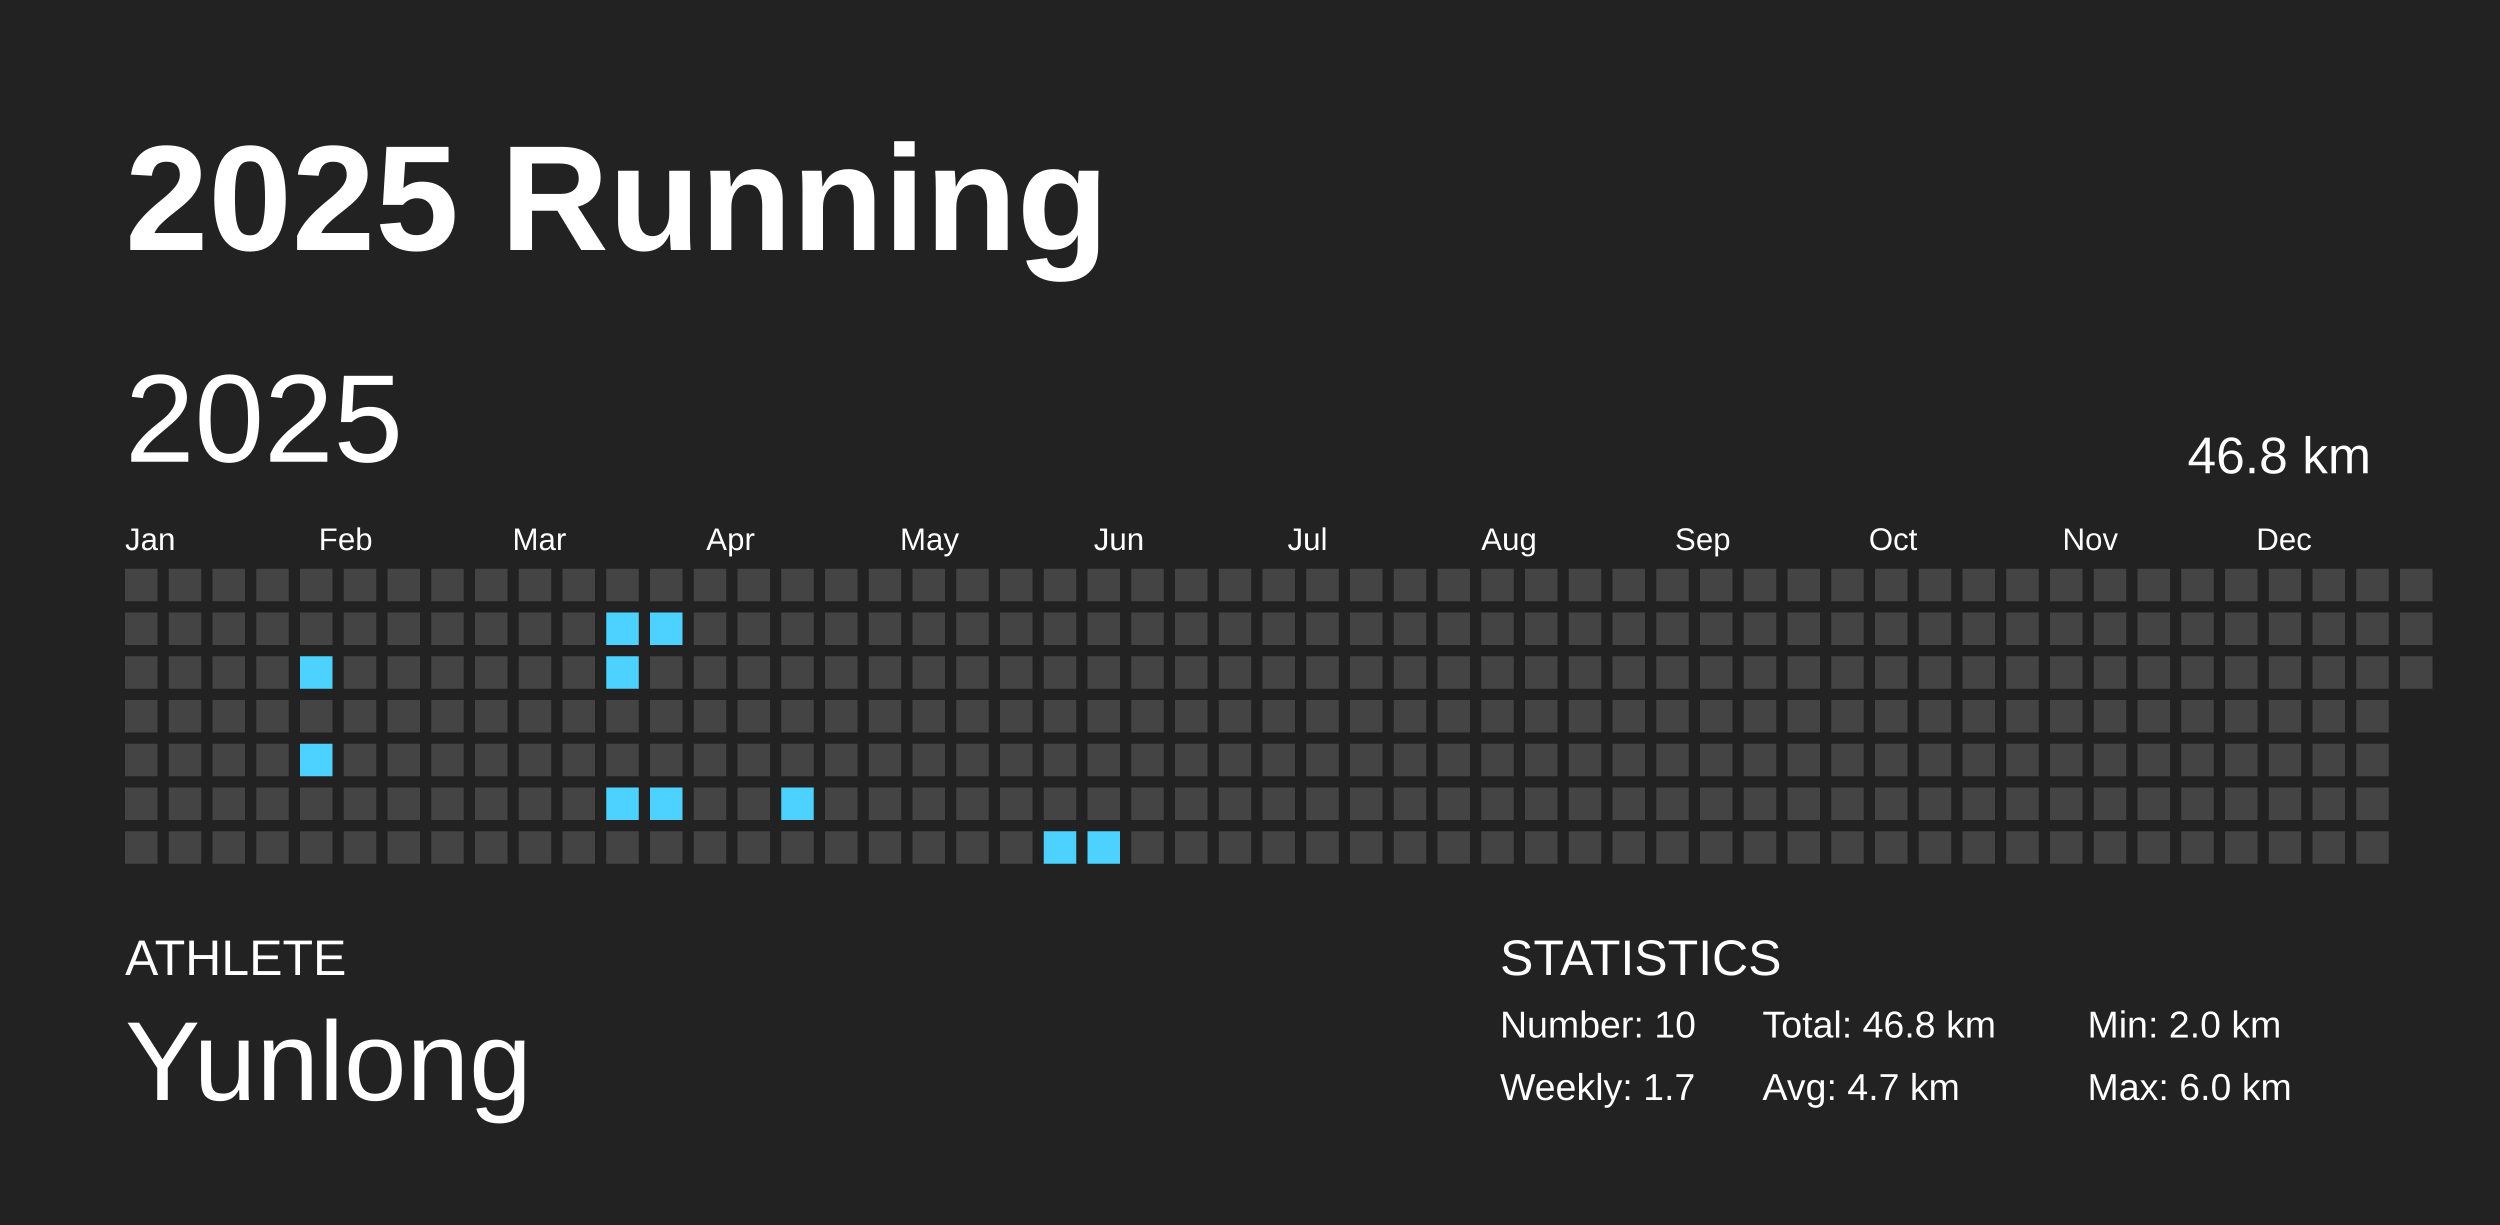
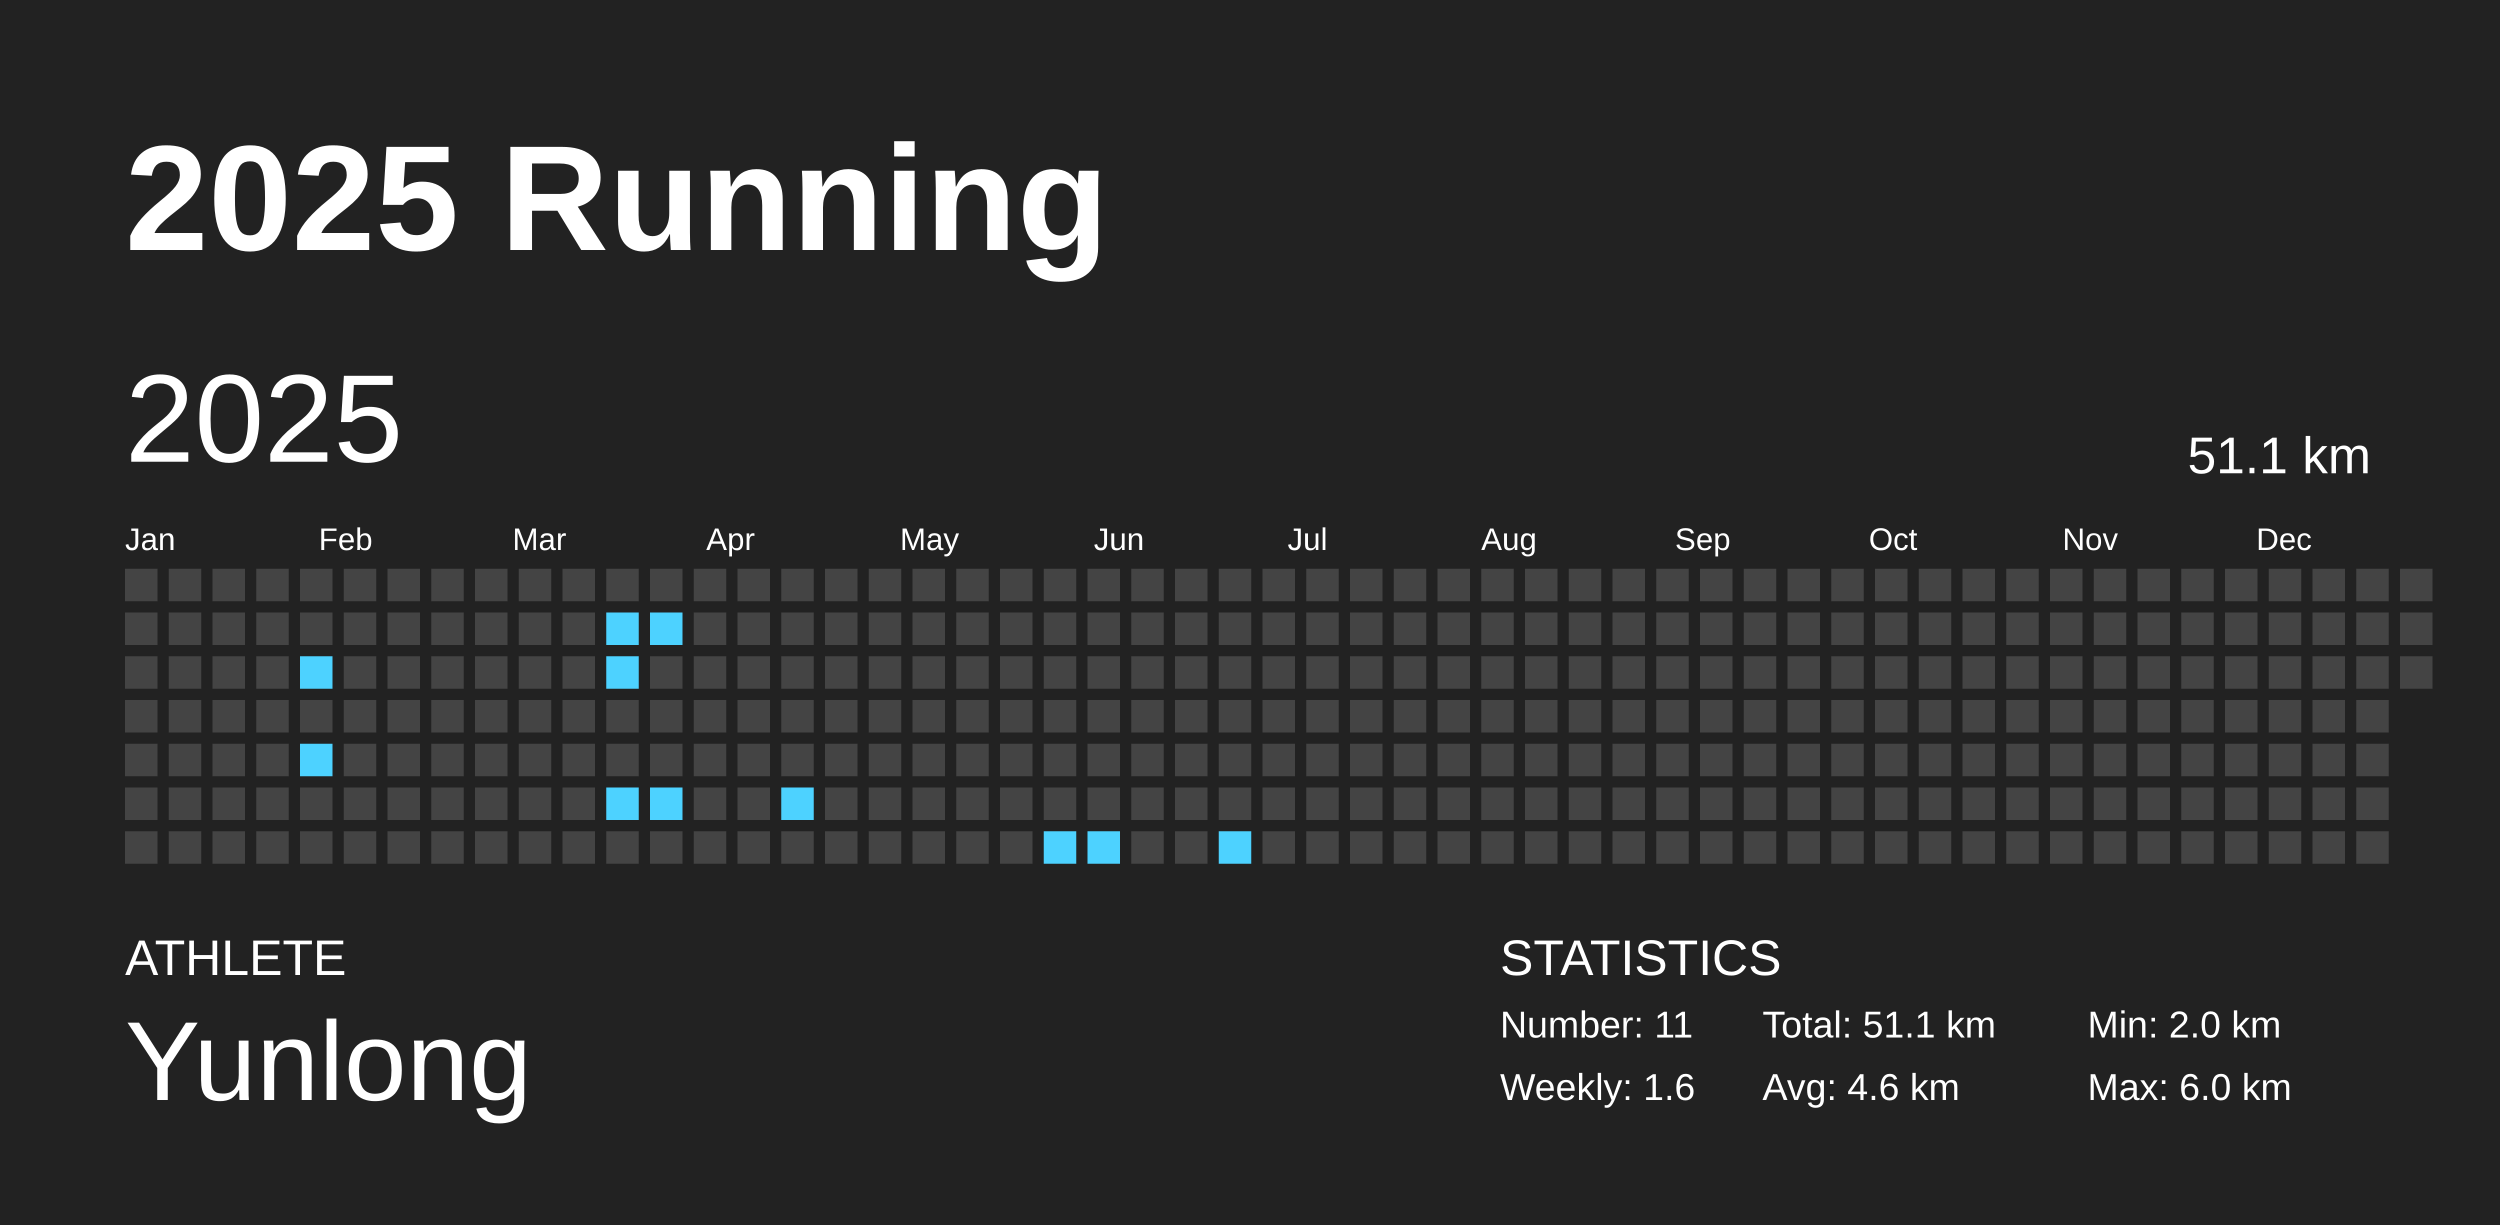
<svg xmlns="http://www.w3.org/2000/svg" baseProfile="full" height="98mm" version="1.1" viewBox="0,0,200,98" width="200mm">
  <defs />
  <rect fill="#222222" height="98" width="200" x="0" y="0" />
  <text fill="#FFFFFF" style="font-size:12px; font-family:Arial; font-weight:bold;" x="10" y="20">2025 Running</text>
  <text fill="#FFFFFF" style="font-size:4px; font-family:Arial" x="10" y="78">ATHLETE</text>
  <text fill="#FFFFFF" style="font-size:9px; font-family:Arial" x="10" y="88">Yunlong</text>
  <text fill="#FFFFFF" style="font-size:4px; font-family:Arial" x="120" y="78">STATISTICS</text>
-   <text fill="#FFFFFF" style="font-size:3px; font-family:Arial" x="120" y="83">Number: 10</text>
-   <text fill="#FFFFFF" style="font-size:3px; font-family:Arial" x="120" y="88">Weekly: 1.7</text>
-   <text fill="#FFFFFF" style="font-size:3px; font-family:Arial" x="141" y="83">Total: 46.8 km</text>
-   <text fill="#FFFFFF" style="font-size:3px; font-family:Arial" x="141" y="88">Avg: 4.7 km</text>
+   <text fill="#FFFFFF" style="font-size:3px; font-family:Arial" x="120" y="83">Number: 11</text>
+   <text fill="#FFFFFF" style="font-size:3px; font-family:Arial" x="120" y="88">Weekly: 1.6</text>
+   <text fill="#FFFFFF" style="font-size:3px; font-family:Arial" x="141" y="83">Total: 51.1 km</text>
+   <text fill="#FFFFFF" style="font-size:3px; font-family:Arial" x="141" y="88">Avg: 4.6 km</text>
  <text fill="#FFFFFF" style="font-size:3px; font-family:Arial" x="167" y="83">Min: 2.0 km</text>
  <text fill="#FFFFFF" style="font-size:3px; font-family:Arial" x="167" y="88">Max: 6.0 km</text>
  <text dominant-baseline="hanging" fill="#FFFFFF" style="font-size:10.0px; font-family:Arial;" x="10" y="30">2025</text>
-   <text dominant-baseline="hanging" fill="#FFFFFF" style="font-size:4.125px; font-family:Arial;" x="175" y="35">46.8 km</text>
+   <text dominant-baseline="hanging" fill="#FFFFFF" style="font-size:4.125px; font-family:Arial;" x="175" y="35">51.1 km</text>
  <text fill="#FFFFFF" style="font-size:2.5px; font-family:Arial" x="10.0" y="44">Jan</text>
  <text fill="#FFFFFF" style="font-size:2.5px; font-family:Arial" x="25.5" y="44">Feb</text>
  <text fill="#FFFFFF" style="font-size:2.5px; font-family:Arial" x="41.0" y="44">Mar</text>
  <text fill="#FFFFFF" style="font-size:2.5px; font-family:Arial" x="56.5" y="44">Apr</text>
  <text fill="#FFFFFF" style="font-size:2.5px; font-family:Arial" x="72.0" y="44">May</text>
  <text fill="#FFFFFF" style="font-size:2.5px; font-family:Arial" x="87.5" y="44">Jun</text>
  <text fill="#FFFFFF" style="font-size:2.5px; font-family:Arial" x="103.0" y="44">Jul</text>
  <text fill="#FFFFFF" style="font-size:2.5px; font-family:Arial" x="118.5" y="44">Aug</text>
  <text fill="#FFFFFF" style="font-size:2.5px; font-family:Arial" x="134.0" y="44">Sep</text>
  <text fill="#FFFFFF" style="font-size:2.5px; font-family:Arial" x="149.5" y="44">Oct</text>
  <text fill="#FFFFFF" style="font-size:2.5px; font-family:Arial" x="165.0" y="44">Nov</text>
  <text fill="#FFFFFF" style="font-size:2.5px; font-family:Arial" x="180.5" y="44">Dec</text>
  <rect fill="#444444" height="2.6" width="2.6" x="10.0" y="45.5" />
  <rect fill="#444444" height="2.6" width="2.6" x="10.0" y="49.0" />
  <rect fill="#444444" height="2.6" width="2.6" x="10.0" y="52.5" />
  <rect fill="#444444" height="2.6" width="2.6" x="10.0" y="56.0" />
  <rect fill="#444444" height="2.6" width="2.6" x="10.0" y="59.5" />
  <rect fill="#444444" height="2.6" width="2.6" x="10.0" y="63.0" />
  <rect fill="#444444" height="2.6" width="2.6" x="10.0" y="66.5" />
  <rect fill="#444444" height="2.6" width="2.6" x="13.5" y="45.5" />
  <rect fill="#444444" height="2.6" width="2.6" x="13.5" y="49.0" />
  <rect fill="#444444" height="2.6" width="2.6" x="13.5" y="52.5" />
  <rect fill="#444444" height="2.6" width="2.6" x="13.5" y="56.0" />
  <rect fill="#444444" height="2.6" width="2.6" x="13.5" y="59.5" />
  <rect fill="#444444" height="2.6" width="2.6" x="13.5" y="63.0" />
  <rect fill="#444444" height="2.6" width="2.6" x="13.5" y="66.5" />
  <rect fill="#444444" height="2.6" width="2.6" x="17.0" y="45.5" />
  <rect fill="#444444" height="2.6" width="2.6" x="17.0" y="49.0" />
  <rect fill="#444444" height="2.6" width="2.6" x="17.0" y="52.5" />
  <rect fill="#444444" height="2.6" width="2.6" x="17.0" y="56.0" />
  <rect fill="#444444" height="2.6" width="2.6" x="17.0" y="59.5" />
  <rect fill="#444444" height="2.6" width="2.6" x="17.0" y="63.0" />
  <rect fill="#444444" height="2.6" width="2.6" x="17.0" y="66.5" />
  <rect fill="#444444" height="2.6" width="2.6" x="20.5" y="45.5" />
  <rect fill="#444444" height="2.6" width="2.6" x="20.5" y="49.0" />
  <rect fill="#444444" height="2.6" width="2.6" x="20.5" y="52.5" />
  <rect fill="#444444" height="2.6" width="2.6" x="20.5" y="56.0" />
  <rect fill="#444444" height="2.6" width="2.6" x="20.5" y="59.5" />
  <rect fill="#444444" height="2.6" width="2.6" x="20.5" y="63.0" />
  <rect fill="#444444" height="2.6" width="2.6" x="20.5" y="66.5" />
  <rect fill="#444444" height="2.6" width="2.6" x="24.0" y="45.5" />
  <rect fill="#444444" height="2.6" width="2.6" x="24.0" y="49.0" />
  <rect fill="#4dd2ff" height="2.6" width="2.6" x="24.0" y="52.5" />
  <rect fill="#444444" height="2.6" width="2.6" x="24.0" y="56.0" />
  <rect fill="#4dd2ff" height="2.6" width="2.6" x="24.0" y="59.5" />
  <rect fill="#444444" height="2.6" width="2.6" x="24.0" y="63.0" />
  <rect fill="#444444" height="2.6" width="2.6" x="24.0" y="66.5" />
  <rect fill="#444444" height="2.6" width="2.6" x="27.5" y="45.5" />
  <rect fill="#444444" height="2.6" width="2.6" x="27.5" y="49.0" />
  <rect fill="#444444" height="2.6" width="2.6" x="27.5" y="52.5" />
  <rect fill="#444444" height="2.6" width="2.6" x="27.5" y="56.0" />
  <rect fill="#444444" height="2.6" width="2.6" x="27.5" y="59.5" />
  <rect fill="#444444" height="2.6" width="2.6" x="27.5" y="63.0" />
  <rect fill="#444444" height="2.6" width="2.6" x="27.5" y="66.5" />
  <rect fill="#444444" height="2.6" width="2.6" x="31.0" y="45.5" />
  <rect fill="#444444" height="2.6" width="2.6" x="31.0" y="49.0" />
  <rect fill="#444444" height="2.6" width="2.6" x="31.0" y="52.5" />
  <rect fill="#444444" height="2.6" width="2.6" x="31.0" y="56.0" />
  <rect fill="#444444" height="2.6" width="2.6" x="31.0" y="59.5" />
  <rect fill="#444444" height="2.6" width="2.6" x="31.0" y="63.0" />
  <rect fill="#444444" height="2.6" width="2.6" x="31.0" y="66.5" />
  <rect fill="#444444" height="2.6" width="2.6" x="34.5" y="45.5" />
  <rect fill="#444444" height="2.6" width="2.6" x="34.5" y="49.0" />
  <rect fill="#444444" height="2.6" width="2.6" x="34.5" y="52.5" />
  <rect fill="#444444" height="2.6" width="2.6" x="34.5" y="56.0" />
  <rect fill="#444444" height="2.6" width="2.6" x="34.5" y="59.5" />
  <rect fill="#444444" height="2.6" width="2.6" x="34.5" y="63.0" />
  <rect fill="#444444" height="2.6" width="2.6" x="34.5" y="66.5" />
  <rect fill="#444444" height="2.6" width="2.6" x="38.0" y="45.5" />
  <rect fill="#444444" height="2.6" width="2.6" x="38.0" y="49.0" />
  <rect fill="#444444" height="2.6" width="2.6" x="38.0" y="52.5" />
  <rect fill="#444444" height="2.6" width="2.6" x="38.0" y="56.0" />
  <rect fill="#444444" height="2.6" width="2.6" x="38.0" y="59.5" />
  <rect fill="#444444" height="2.6" width="2.6" x="38.0" y="63.0" />
  <rect fill="#444444" height="2.6" width="2.6" x="38.0" y="66.5" />
  <rect fill="#444444" height="2.6" width="2.6" x="41.5" y="45.5" />
  <rect fill="#444444" height="2.6" width="2.6" x="41.5" y="49.0" />
  <rect fill="#444444" height="2.6" width="2.6" x="41.5" y="52.5" />
  <rect fill="#444444" height="2.6" width="2.6" x="41.5" y="56.0" />
  <rect fill="#444444" height="2.6" width="2.6" x="41.5" y="59.5" />
  <rect fill="#444444" height="2.6" width="2.6" x="41.5" y="63.0" />
  <rect fill="#444444" height="2.6" width="2.6" x="41.5" y="66.5" />
  <rect fill="#444444" height="2.6" width="2.6" x="45.0" y="45.5" />
  <rect fill="#444444" height="2.6" width="2.6" x="45.0" y="49.0" />
  <rect fill="#444444" height="2.6" width="2.6" x="45.0" y="52.5" />
  <rect fill="#444444" height="2.6" width="2.6" x="45.0" y="56.0" />
  <rect fill="#444444" height="2.6" width="2.6" x="45.0" y="59.5" />
  <rect fill="#444444" height="2.6" width="2.6" x="45.0" y="63.0" />
  <rect fill="#444444" height="2.6" width="2.6" x="45.0" y="66.5" />
  <rect fill="#444444" height="2.6" width="2.6" x="48.5" y="45.5" />
  <rect fill="#4dd2ff" height="2.6" width="2.6" x="48.5" y="49.0" />
  <rect fill="#4dd2ff" height="2.6" width="2.6" x="48.5" y="52.5" />
  <rect fill="#444444" height="2.6" width="2.6" x="48.5" y="56.0" />
  <rect fill="#444444" height="2.6" width="2.6" x="48.5" y="59.5" />
  <rect fill="#4dd2ff" height="2.6" width="2.6" x="48.5" y="63.0" />
  <rect fill="#444444" height="2.6" width="2.6" x="48.5" y="66.5" />
  <rect fill="#444444" height="2.6" width="2.6" x="52.0" y="45.5" />
  <rect fill="#4dd2ff" height="2.6" width="2.6" x="52.0" y="49.0" />
  <rect fill="#444444" height="2.6" width="2.6" x="52.0" y="52.5" />
  <rect fill="#444444" height="2.6" width="2.6" x="52.0" y="56.0" />
  <rect fill="#444444" height="2.6" width="2.6" x="52.0" y="59.5" />
  <rect fill="#4dd2ff" height="2.6" width="2.6" x="52.0" y="63.0" />
  <rect fill="#444444" height="2.6" width="2.6" x="52.0" y="66.5" />
  <rect fill="#444444" height="2.6" width="2.6" x="55.5" y="45.5" />
  <rect fill="#444444" height="2.6" width="2.6" x="55.5" y="49.0" />
  <rect fill="#444444" height="2.6" width="2.6" x="55.5" y="52.5" />
  <rect fill="#444444" height="2.6" width="2.6" x="55.5" y="56.0" />
  <rect fill="#444444" height="2.6" width="2.6" x="55.5" y="59.5" />
  <rect fill="#444444" height="2.6" width="2.6" x="55.5" y="63.0" />
  <rect fill="#444444" height="2.6" width="2.6" x="55.5" y="66.5" />
  <rect fill="#444444" height="2.6" width="2.6" x="59.0" y="45.5" />
  <rect fill="#444444" height="2.6" width="2.6" x="59.0" y="49.0" />
  <rect fill="#444444" height="2.6" width="2.6" x="59.0" y="52.5" />
  <rect fill="#444444" height="2.6" width="2.6" x="59.0" y="56.0" />
  <rect fill="#444444" height="2.6" width="2.6" x="59.0" y="59.5" />
  <rect fill="#444444" height="2.6" width="2.6" x="59.0" y="63.0" />
  <rect fill="#444444" height="2.6" width="2.6" x="59.0" y="66.5" />
  <rect fill="#444444" height="2.6" width="2.6" x="62.5" y="45.5" />
  <rect fill="#444444" height="2.6" width="2.6" x="62.5" y="49.0" />
  <rect fill="#444444" height="2.6" width="2.6" x="62.5" y="52.5" />
  <rect fill="#444444" height="2.6" width="2.6" x="62.5" y="56.0" />
  <rect fill="#444444" height="2.6" width="2.6" x="62.5" y="59.5" />
  <rect fill="#4dd2ff" height="2.6" width="2.6" x="62.5" y="63.0" />
  <rect fill="#444444" height="2.6" width="2.6" x="62.5" y="66.5" />
  <rect fill="#444444" height="2.6" width="2.6" x="66.0" y="45.5" />
  <rect fill="#444444" height="2.6" width="2.6" x="66.0" y="49.0" />
  <rect fill="#444444" height="2.6" width="2.6" x="66.0" y="52.5" />
  <rect fill="#444444" height="2.6" width="2.6" x="66.0" y="56.0" />
  <rect fill="#444444" height="2.6" width="2.6" x="66.0" y="59.5" />
  <rect fill="#444444" height="2.6" width="2.6" x="66.0" y="63.0" />
  <rect fill="#444444" height="2.6" width="2.6" x="66.0" y="66.5" />
  <rect fill="#444444" height="2.6" width="2.6" x="69.5" y="45.5" />
  <rect fill="#444444" height="2.6" width="2.6" x="69.5" y="49.0" />
  <rect fill="#444444" height="2.6" width="2.6" x="69.5" y="52.5" />
  <rect fill="#444444" height="2.6" width="2.6" x="69.5" y="56.0" />
  <rect fill="#444444" height="2.6" width="2.6" x="69.5" y="59.5" />
  <rect fill="#444444" height="2.6" width="2.6" x="69.5" y="63.0" />
  <rect fill="#444444" height="2.6" width="2.6" x="69.5" y="66.5" />
  <rect fill="#444444" height="2.6" width="2.6" x="73.0" y="45.5" />
  <rect fill="#444444" height="2.6" width="2.6" x="73.0" y="49.0" />
  <rect fill="#444444" height="2.6" width="2.6" x="73.0" y="52.5" />
  <rect fill="#444444" height="2.6" width="2.6" x="73.0" y="56.0" />
  <rect fill="#444444" height="2.6" width="2.6" x="73.0" y="59.5" />
  <rect fill="#444444" height="2.6" width="2.6" x="73.0" y="63.0" />
  <rect fill="#444444" height="2.6" width="2.6" x="73.0" y="66.5" />
  <rect fill="#444444" height="2.6" width="2.6" x="76.5" y="45.5" />
  <rect fill="#444444" height="2.6" width="2.6" x="76.5" y="49.0" />
  <rect fill="#444444" height="2.6" width="2.6" x="76.5" y="52.5" />
  <rect fill="#444444" height="2.6" width="2.6" x="76.5" y="56.0" />
  <rect fill="#444444" height="2.6" width="2.6" x="76.5" y="59.5" />
  <rect fill="#444444" height="2.6" width="2.6" x="76.5" y="63.0" />
  <rect fill="#444444" height="2.6" width="2.6" x="76.5" y="66.5" />
  <rect fill="#444444" height="2.6" width="2.6" x="80.0" y="45.5" />
  <rect fill="#444444" height="2.6" width="2.6" x="80.0" y="49.0" />
  <rect fill="#444444" height="2.6" width="2.6" x="80.0" y="52.5" />
  <rect fill="#444444" height="2.6" width="2.6" x="80.0" y="56.0" />
  <rect fill="#444444" height="2.6" width="2.6" x="80.0" y="59.5" />
  <rect fill="#444444" height="2.6" width="2.6" x="80.0" y="63.0" />
  <rect fill="#444444" height="2.6" width="2.6" x="80.0" y="66.5" />
  <rect fill="#444444" height="2.6" width="2.6" x="83.5" y="45.5" />
  <rect fill="#444444" height="2.6" width="2.6" x="83.5" y="49.0" />
  <rect fill="#444444" height="2.6" width="2.6" x="83.5" y="52.5" />
  <rect fill="#444444" height="2.6" width="2.6" x="83.5" y="56.0" />
  <rect fill="#444444" height="2.6" width="2.6" x="83.5" y="59.5" />
  <rect fill="#444444" height="2.6" width="2.6" x="83.5" y="63.0" />
  <rect fill="#4dd2ff" height="2.6" width="2.6" x="83.5" y="66.5" />
  <rect fill="#444444" height="2.6" width="2.6" x="87.0" y="45.5" />
  <rect fill="#444444" height="2.6" width="2.6" x="87.0" y="49.0" />
  <rect fill="#444444" height="2.6" width="2.6" x="87.0" y="52.5" />
  <rect fill="#444444" height="2.6" width="2.6" x="87.0" y="56.0" />
  <rect fill="#444444" height="2.6" width="2.6" x="87.0" y="59.5" />
  <rect fill="#444444" height="2.6" width="2.6" x="87.0" y="63.0" />
  <rect fill="#4dd2ff" height="2.6" width="2.6" x="87.0" y="66.5" />
  <rect fill="#444444" height="2.6" width="2.6" x="90.5" y="45.5" />
  <rect fill="#444444" height="2.6" width="2.6" x="90.5" y="49.0" />
  <rect fill="#444444" height="2.6" width="2.6" x="90.5" y="52.5" />
  <rect fill="#444444" height="2.6" width="2.6" x="90.5" y="56.0" />
  <rect fill="#444444" height="2.6" width="2.6" x="90.5" y="59.5" />
  <rect fill="#444444" height="2.6" width="2.6" x="90.5" y="63.0" />
  <rect fill="#444444" height="2.6" width="2.6" x="90.5" y="66.5" />
  <rect fill="#444444" height="2.6" width="2.6" x="94.0" y="45.5" />
  <rect fill="#444444" height="2.6" width="2.6" x="94.0" y="49.0" />
  <rect fill="#444444" height="2.6" width="2.6" x="94.0" y="52.5" />
  <rect fill="#444444" height="2.6" width="2.6" x="94.0" y="56.0" />
  <rect fill="#444444" height="2.6" width="2.6" x="94.0" y="59.5" />
  <rect fill="#444444" height="2.6" width="2.6" x="94.0" y="63.0" />
  <rect fill="#444444" height="2.6" width="2.6" x="94.0" y="66.5" />
  <rect fill="#444444" height="2.6" width="2.6" x="97.5" y="45.5" />
  <rect fill="#444444" height="2.6" width="2.6" x="97.5" y="49.0" />
  <rect fill="#444444" height="2.6" width="2.6" x="97.5" y="52.5" />
  <rect fill="#444444" height="2.6" width="2.6" x="97.5" y="56.0" />
  <rect fill="#444444" height="2.6" width="2.6" x="97.5" y="59.5" />
  <rect fill="#444444" height="2.6" width="2.6" x="97.5" y="63.0" />
-   <rect fill="#444444" height="2.6" width="2.6" x="97.5" y="66.5" />
+   <rect fill="#4dd2ff" height="2.6" width="2.6" x="97.5" y="66.5" />
  <rect fill="#444444" height="2.6" width="2.6" x="101.0" y="45.5" />
  <rect fill="#444444" height="2.6" width="2.6" x="101.0" y="49.0" />
  <rect fill="#444444" height="2.6" width="2.6" x="101.0" y="52.5" />
  <rect fill="#444444" height="2.6" width="2.6" x="101.0" y="56.0" />
  <rect fill="#444444" height="2.6" width="2.6" x="101.0" y="59.5" />
  <rect fill="#444444" height="2.6" width="2.6" x="101.0" y="63.0" />
  <rect fill="#444444" height="2.6" width="2.6" x="101.0" y="66.5" />
  <rect fill="#444444" height="2.6" width="2.6" x="104.5" y="45.5" />
  <rect fill="#444444" height="2.6" width="2.6" x="104.5" y="49.0" />
  <rect fill="#444444" height="2.6" width="2.6" x="104.5" y="52.5" />
  <rect fill="#444444" height="2.6" width="2.6" x="104.5" y="56.0" />
  <rect fill="#444444" height="2.6" width="2.6" x="104.5" y="59.5" />
  <rect fill="#444444" height="2.6" width="2.6" x="104.5" y="63.0" />
  <rect fill="#444444" height="2.6" width="2.6" x="104.5" y="66.5" />
  <rect fill="#444444" height="2.6" width="2.6" x="108.0" y="45.5" />
  <rect fill="#444444" height="2.6" width="2.6" x="108.0" y="49.0" />
  <rect fill="#444444" height="2.6" width="2.6" x="108.0" y="52.5" />
  <rect fill="#444444" height="2.6" width="2.6" x="108.0" y="56.0" />
  <rect fill="#444444" height="2.6" width="2.6" x="108.0" y="59.5" />
  <rect fill="#444444" height="2.6" width="2.6" x="108.0" y="63.0" />
  <rect fill="#444444" height="2.6" width="2.6" x="108.0" y="66.5" />
  <rect fill="#444444" height="2.6" width="2.6" x="111.5" y="45.5" />
  <rect fill="#444444" height="2.6" width="2.6" x="111.5" y="49.0" />
  <rect fill="#444444" height="2.6" width="2.6" x="111.5" y="52.5" />
  <rect fill="#444444" height="2.6" width="2.6" x="111.5" y="56.0" />
  <rect fill="#444444" height="2.6" width="2.6" x="111.5" y="59.5" />
  <rect fill="#444444" height="2.6" width="2.6" x="111.5" y="63.0" />
  <rect fill="#444444" height="2.6" width="2.6" x="111.5" y="66.5" />
  <rect fill="#444444" height="2.6" width="2.6" x="115.0" y="45.5" />
  <rect fill="#444444" height="2.6" width="2.6" x="115.0" y="49.0" />
  <rect fill="#444444" height="2.6" width="2.6" x="115.0" y="52.5" />
  <rect fill="#444444" height="2.6" width="2.6" x="115.0" y="56.0" />
  <rect fill="#444444" height="2.6" width="2.6" x="115.0" y="59.5" />
  <rect fill="#444444" height="2.6" width="2.6" x="115.0" y="63.0" />
  <rect fill="#444444" height="2.6" width="2.6" x="115.0" y="66.5" />
  <rect fill="#444444" height="2.6" width="2.6" x="118.5" y="45.5" />
  <rect fill="#444444" height="2.6" width="2.6" x="118.5" y="49.0" />
  <rect fill="#444444" height="2.6" width="2.6" x="118.5" y="52.5" />
  <rect fill="#444444" height="2.6" width="2.6" x="118.5" y="56.0" />
  <rect fill="#444444" height="2.6" width="2.6" x="118.5" y="59.5" />
  <rect fill="#444444" height="2.6" width="2.6" x="118.5" y="63.0" />
  <rect fill="#444444" height="2.6" width="2.6" x="118.5" y="66.5" />
  <rect fill="#444444" height="2.6" width="2.6" x="122.0" y="45.5" />
  <rect fill="#444444" height="2.6" width="2.6" x="122.0" y="49.0" />
  <rect fill="#444444" height="2.6" width="2.6" x="122.0" y="52.5" />
  <rect fill="#444444" height="2.6" width="2.6" x="122.0" y="56.0" />
  <rect fill="#444444" height="2.6" width="2.6" x="122.0" y="59.5" />
  <rect fill="#444444" height="2.6" width="2.6" x="122.0" y="63.0" />
  <rect fill="#444444" height="2.6" width="2.6" x="122.0" y="66.5" />
  <rect fill="#444444" height="2.6" width="2.6" x="125.5" y="45.5" />
  <rect fill="#444444" height="2.6" width="2.6" x="125.5" y="49.0" />
  <rect fill="#444444" height="2.6" width="2.6" x="125.5" y="52.5" />
  <rect fill="#444444" height="2.6" width="2.6" x="125.5" y="56.0" />
  <rect fill="#444444" height="2.6" width="2.6" x="125.5" y="59.5" />
  <rect fill="#444444" height="2.6" width="2.6" x="125.5" y="63.0" />
  <rect fill="#444444" height="2.6" width="2.6" x="125.5" y="66.5" />
  <rect fill="#444444" height="2.6" width="2.6" x="129.0" y="45.5" />
  <rect fill="#444444" height="2.6" width="2.6" x="129.0" y="49.0" />
  <rect fill="#444444" height="2.6" width="2.6" x="129.0" y="52.5" />
  <rect fill="#444444" height="2.6" width="2.6" x="129.0" y="56.0" />
  <rect fill="#444444" height="2.6" width="2.6" x="129.0" y="59.5" />
  <rect fill="#444444" height="2.6" width="2.6" x="129.0" y="63.0" />
  <rect fill="#444444" height="2.6" width="2.6" x="129.0" y="66.5" />
  <rect fill="#444444" height="2.6" width="2.6" x="132.5" y="45.5" />
  <rect fill="#444444" height="2.6" width="2.6" x="132.5" y="49.0" />
  <rect fill="#444444" height="2.6" width="2.6" x="132.5" y="52.5" />
  <rect fill="#444444" height="2.6" width="2.6" x="132.5" y="56.0" />
  <rect fill="#444444" height="2.6" width="2.6" x="132.5" y="59.5" />
  <rect fill="#444444" height="2.6" width="2.6" x="132.5" y="63.0" />
  <rect fill="#444444" height="2.6" width="2.6" x="132.5" y="66.5" />
  <rect fill="#444444" height="2.6" width="2.6" x="136.0" y="45.5" />
  <rect fill="#444444" height="2.6" width="2.6" x="136.0" y="49.0" />
  <rect fill="#444444" height="2.6" width="2.6" x="136.0" y="52.5" />
  <rect fill="#444444" height="2.6" width="2.6" x="136.0" y="56.0" />
  <rect fill="#444444" height="2.6" width="2.6" x="136.0" y="59.5" />
  <rect fill="#444444" height="2.6" width="2.6" x="136.0" y="63.0" />
  <rect fill="#444444" height="2.6" width="2.6" x="136.0" y="66.5" />
  <rect fill="#444444" height="2.6" width="2.6" x="139.5" y="45.5" />
  <rect fill="#444444" height="2.6" width="2.6" x="139.5" y="49.0" />
  <rect fill="#444444" height="2.6" width="2.6" x="139.5" y="52.5" />
  <rect fill="#444444" height="2.6" width="2.6" x="139.5" y="56.0" />
  <rect fill="#444444" height="2.6" width="2.6" x="139.5" y="59.5" />
  <rect fill="#444444" height="2.6" width="2.6" x="139.5" y="63.0" />
  <rect fill="#444444" height="2.6" width="2.6" x="139.5" y="66.5" />
  <rect fill="#444444" height="2.6" width="2.6" x="143.0" y="45.5" />
  <rect fill="#444444" height="2.6" width="2.6" x="143.0" y="49.0" />
  <rect fill="#444444" height="2.6" width="2.6" x="143.0" y="52.5" />
  <rect fill="#444444" height="2.6" width="2.6" x="143.0" y="56.0" />
  <rect fill="#444444" height="2.6" width="2.6" x="143.0" y="59.5" />
  <rect fill="#444444" height="2.6" width="2.6" x="143.0" y="63.0" />
  <rect fill="#444444" height="2.6" width="2.6" x="143.0" y="66.5" />
  <rect fill="#444444" height="2.6" width="2.6" x="146.5" y="45.5" />
  <rect fill="#444444" height="2.6" width="2.6" x="146.5" y="49.0" />
  <rect fill="#444444" height="2.6" width="2.6" x="146.5" y="52.5" />
  <rect fill="#444444" height="2.6" width="2.6" x="146.5" y="56.0" />
  <rect fill="#444444" height="2.6" width="2.6" x="146.5" y="59.5" />
  <rect fill="#444444" height="2.6" width="2.6" x="146.5" y="63.0" />
  <rect fill="#444444" height="2.6" width="2.6" x="146.5" y="66.5" />
  <rect fill="#444444" height="2.6" width="2.6" x="150.0" y="45.5" />
  <rect fill="#444444" height="2.6" width="2.6" x="150.0" y="49.0" />
  <rect fill="#444444" height="2.6" width="2.6" x="150.0" y="52.5" />
  <rect fill="#444444" height="2.6" width="2.6" x="150.0" y="56.0" />
  <rect fill="#444444" height="2.6" width="2.6" x="150.0" y="59.5" />
  <rect fill="#444444" height="2.6" width="2.6" x="150.0" y="63.0" />
  <rect fill="#444444" height="2.6" width="2.6" x="150.0" y="66.5" />
  <rect fill="#444444" height="2.6" width="2.6" x="153.5" y="45.5" />
  <rect fill="#444444" height="2.6" width="2.6" x="153.5" y="49.0" />
  <rect fill="#444444" height="2.6" width="2.6" x="153.5" y="52.5" />
  <rect fill="#444444" height="2.6" width="2.6" x="153.5" y="56.0" />
  <rect fill="#444444" height="2.6" width="2.6" x="153.5" y="59.5" />
  <rect fill="#444444" height="2.6" width="2.6" x="153.5" y="63.0" />
  <rect fill="#444444" height="2.6" width="2.6" x="153.5" y="66.5" />
  <rect fill="#444444" height="2.6" width="2.6" x="157.0" y="45.5" />
  <rect fill="#444444" height="2.6" width="2.6" x="157.0" y="49.0" />
  <rect fill="#444444" height="2.6" width="2.6" x="157.0" y="52.5" />
  <rect fill="#444444" height="2.6" width="2.6" x="157.0" y="56.0" />
  <rect fill="#444444" height="2.6" width="2.6" x="157.0" y="59.5" />
  <rect fill="#444444" height="2.6" width="2.6" x="157.0" y="63.0" />
  <rect fill="#444444" height="2.6" width="2.6" x="157.0" y="66.5" />
  <rect fill="#444444" height="2.6" width="2.6" x="160.5" y="45.5" />
  <rect fill="#444444" height="2.6" width="2.6" x="160.5" y="49.0" />
  <rect fill="#444444" height="2.6" width="2.6" x="160.5" y="52.5" />
  <rect fill="#444444" height="2.6" width="2.6" x="160.5" y="56.0" />
  <rect fill="#444444" height="2.6" width="2.6" x="160.5" y="59.5" />
  <rect fill="#444444" height="2.6" width="2.6" x="160.5" y="63.0" />
  <rect fill="#444444" height="2.6" width="2.6" x="160.5" y="66.5" />
  <rect fill="#444444" height="2.6" width="2.6" x="164.0" y="45.5" />
  <rect fill="#444444" height="2.6" width="2.6" x="164.0" y="49.0" />
  <rect fill="#444444" height="2.6" width="2.6" x="164.0" y="52.5" />
  <rect fill="#444444" height="2.6" width="2.6" x="164.0" y="56.0" />
  <rect fill="#444444" height="2.6" width="2.6" x="164.0" y="59.5" />
  <rect fill="#444444" height="2.6" width="2.6" x="164.0" y="63.0" />
  <rect fill="#444444" height="2.6" width="2.6" x="164.0" y="66.5" />
  <rect fill="#444444" height="2.6" width="2.6" x="167.5" y="45.5" />
  <rect fill="#444444" height="2.6" width="2.6" x="167.5" y="49.0" />
  <rect fill="#444444" height="2.6" width="2.6" x="167.5" y="52.5" />
  <rect fill="#444444" height="2.6" width="2.6" x="167.5" y="56.0" />
  <rect fill="#444444" height="2.6" width="2.6" x="167.5" y="59.5" />
  <rect fill="#444444" height="2.6" width="2.6" x="167.5" y="63.0" />
  <rect fill="#444444" height="2.6" width="2.6" x="167.5" y="66.5" />
  <rect fill="#444444" height="2.6" width="2.6" x="171.0" y="45.5" />
  <rect fill="#444444" height="2.6" width="2.6" x="171.0" y="49.0" />
  <rect fill="#444444" height="2.6" width="2.6" x="171.0" y="52.5" />
  <rect fill="#444444" height="2.6" width="2.6" x="171.0" y="56.0" />
  <rect fill="#444444" height="2.6" width="2.6" x="171.0" y="59.5" />
  <rect fill="#444444" height="2.6" width="2.6" x="171.0" y="63.0" />
  <rect fill="#444444" height="2.6" width="2.6" x="171.0" y="66.5" />
  <rect fill="#444444" height="2.6" width="2.6" x="174.5" y="45.5" />
  <rect fill="#444444" height="2.6" width="2.6" x="174.5" y="49.0" />
  <rect fill="#444444" height="2.6" width="2.6" x="174.5" y="52.5" />
  <rect fill="#444444" height="2.6" width="2.6" x="174.5" y="56.0" />
  <rect fill="#444444" height="2.6" width="2.6" x="174.5" y="59.5" />
  <rect fill="#444444" height="2.6" width="2.6" x="174.5" y="63.0" />
  <rect fill="#444444" height="2.6" width="2.6" x="174.5" y="66.5" />
  <rect fill="#444444" height="2.6" width="2.6" x="178.0" y="45.5" />
  <rect fill="#444444" height="2.6" width="2.6" x="178.0" y="49.0" />
  <rect fill="#444444" height="2.6" width="2.6" x="178.0" y="52.5" />
  <rect fill="#444444" height="2.6" width="2.6" x="178.0" y="56.0" />
  <rect fill="#444444" height="2.6" width="2.6" x="178.0" y="59.5" />
  <rect fill="#444444" height="2.6" width="2.6" x="178.0" y="63.0" />
  <rect fill="#444444" height="2.6" width="2.6" x="178.0" y="66.5" />
  <rect fill="#444444" height="2.6" width="2.6" x="181.5" y="45.5" />
  <rect fill="#444444" height="2.6" width="2.6" x="181.5" y="49.0" />
  <rect fill="#444444" height="2.6" width="2.6" x="181.5" y="52.5" />
  <rect fill="#444444" height="2.6" width="2.6" x="181.5" y="56.0" />
  <rect fill="#444444" height="2.6" width="2.6" x="181.5" y="59.5" />
  <rect fill="#444444" height="2.6" width="2.6" x="181.5" y="63.0" />
  <rect fill="#444444" height="2.6" width="2.6" x="181.5" y="66.5" />
  <rect fill="#444444" height="2.6" width="2.6" x="185.0" y="45.5" />
  <rect fill="#444444" height="2.6" width="2.6" x="185.0" y="49.0" />
  <rect fill="#444444" height="2.6" width="2.6" x="185.0" y="52.5" />
  <rect fill="#444444" height="2.6" width="2.6" x="185.0" y="56.0" />
  <rect fill="#444444" height="2.6" width="2.6" x="185.0" y="59.5" />
  <rect fill="#444444" height="2.6" width="2.6" x="185.0" y="63.0" />
  <rect fill="#444444" height="2.6" width="2.6" x="185.0" y="66.5" />
  <rect fill="#444444" height="2.6" width="2.6" x="188.5" y="45.5" />
  <rect fill="#444444" height="2.6" width="2.6" x="188.5" y="49.0" />
  <rect fill="#444444" height="2.6" width="2.6" x="188.5" y="52.5" />
  <rect fill="#444444" height="2.6" width="2.6" x="188.5" y="56.0" />
  <rect fill="#444444" height="2.6" width="2.6" x="188.5" y="59.5" />
  <rect fill="#444444" height="2.6" width="2.6" x="188.5" y="63.0" />
  <rect fill="#444444" height="2.6" width="2.6" x="188.5" y="66.5" />
  <rect fill="#444444" height="2.6" width="2.6" x="192.0" y="45.5" />
  <rect fill="#444444" height="2.6" width="2.6" x="192.0" y="49.0" />
  <rect fill="#444444" height="2.6" width="2.6" x="192.0" y="52.5" />
</svg>
